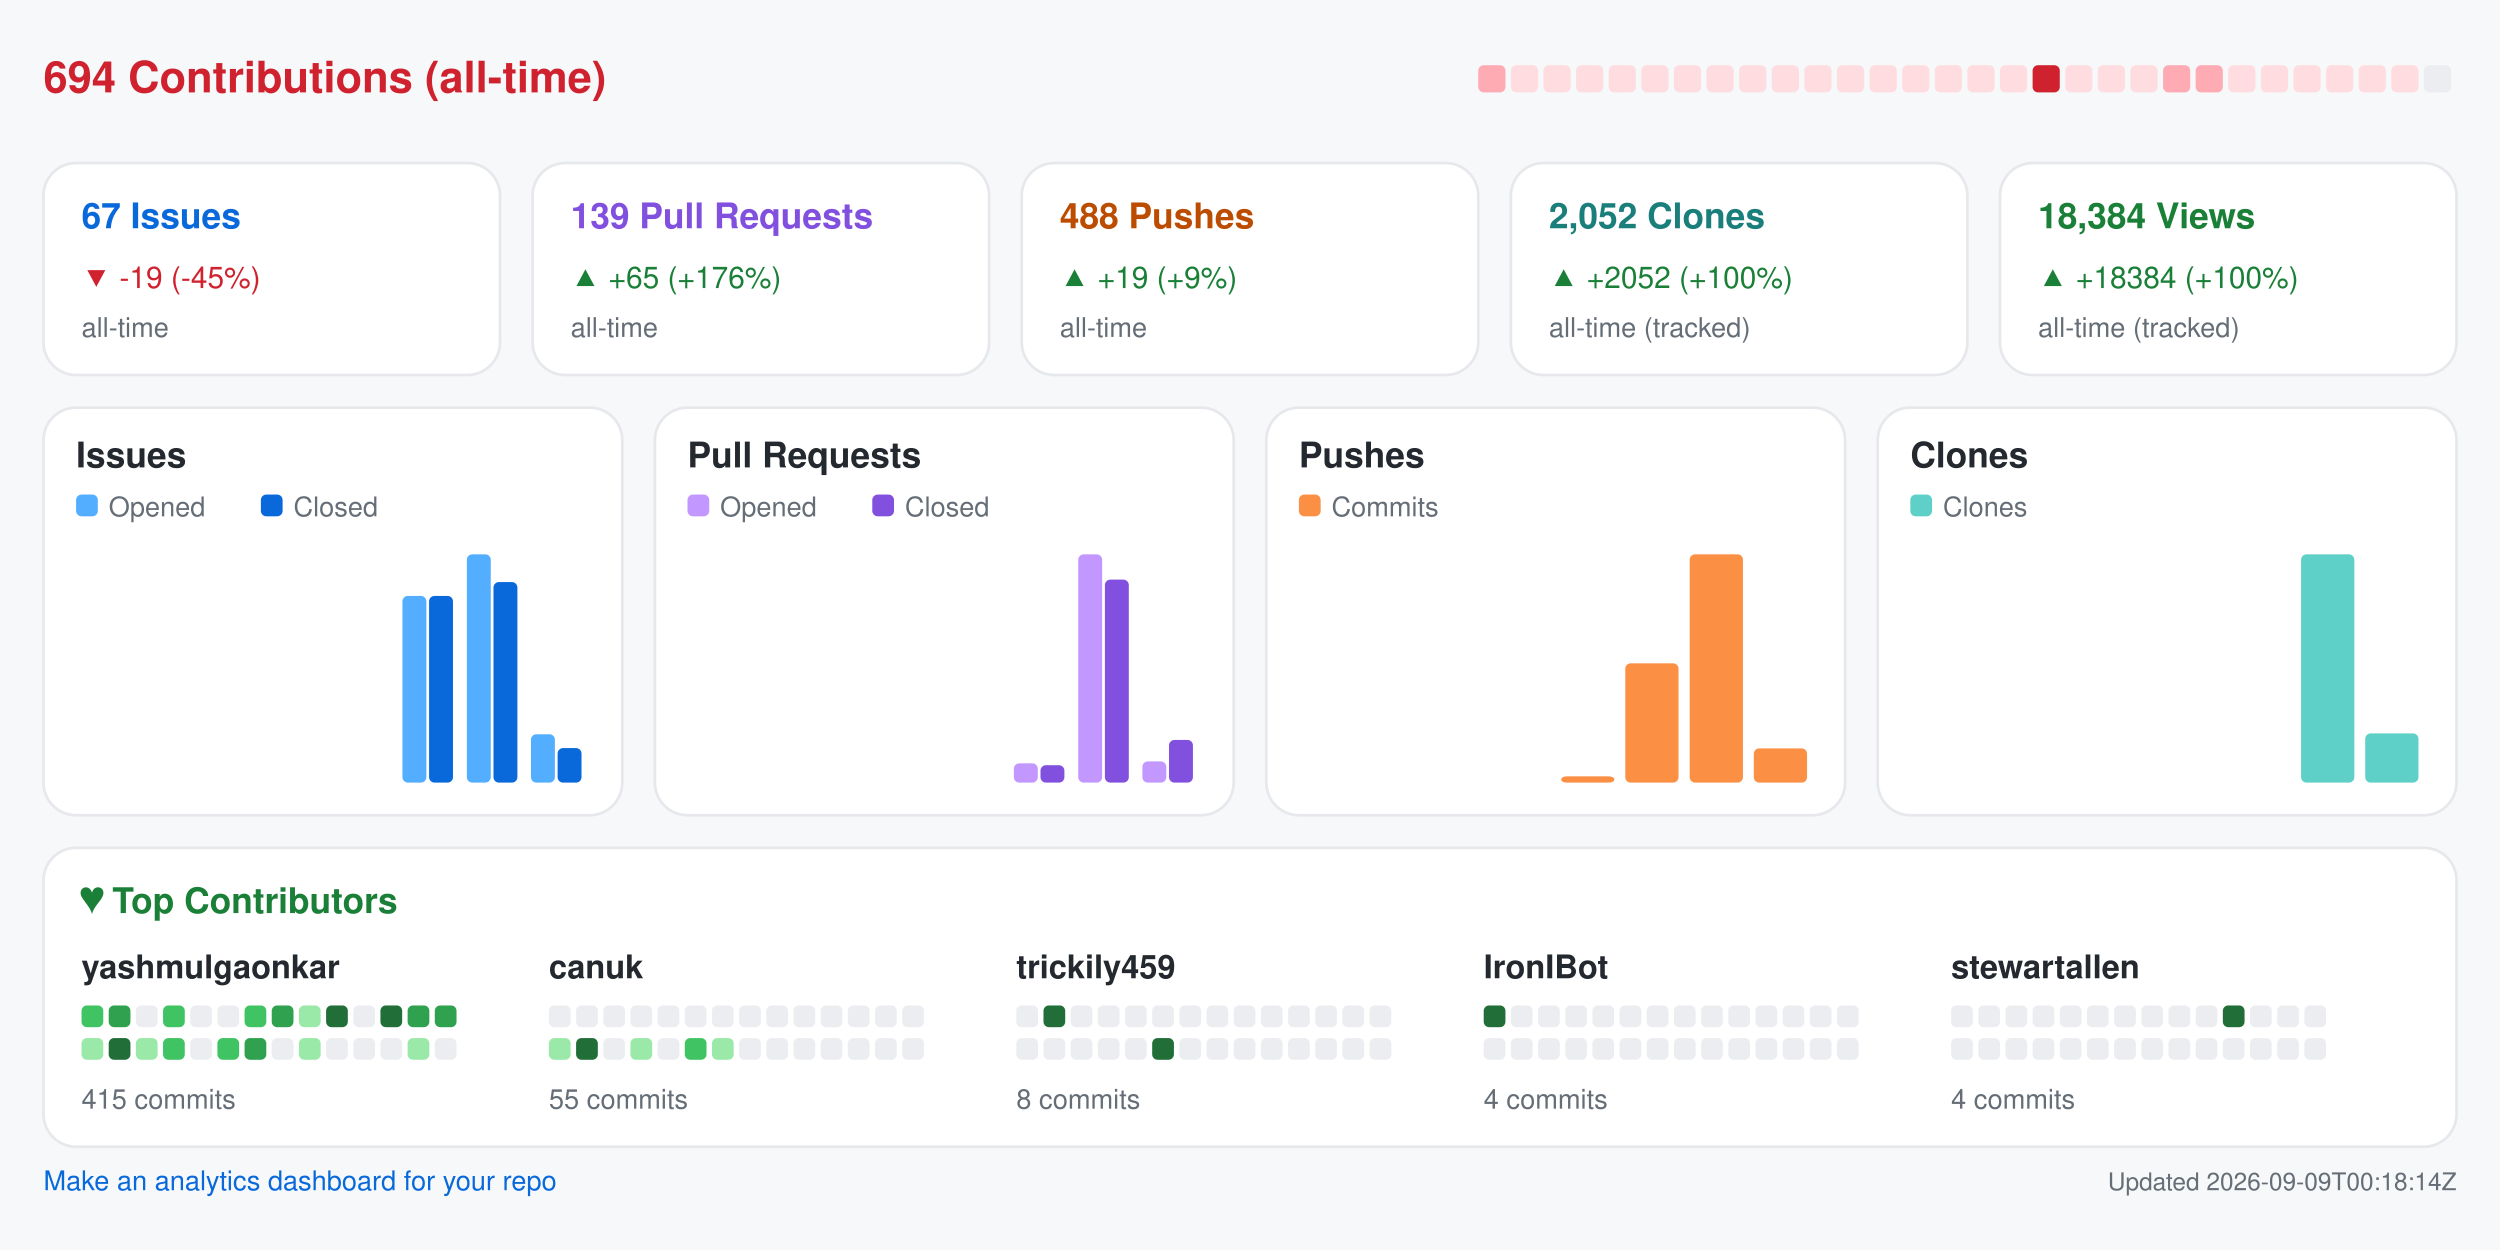
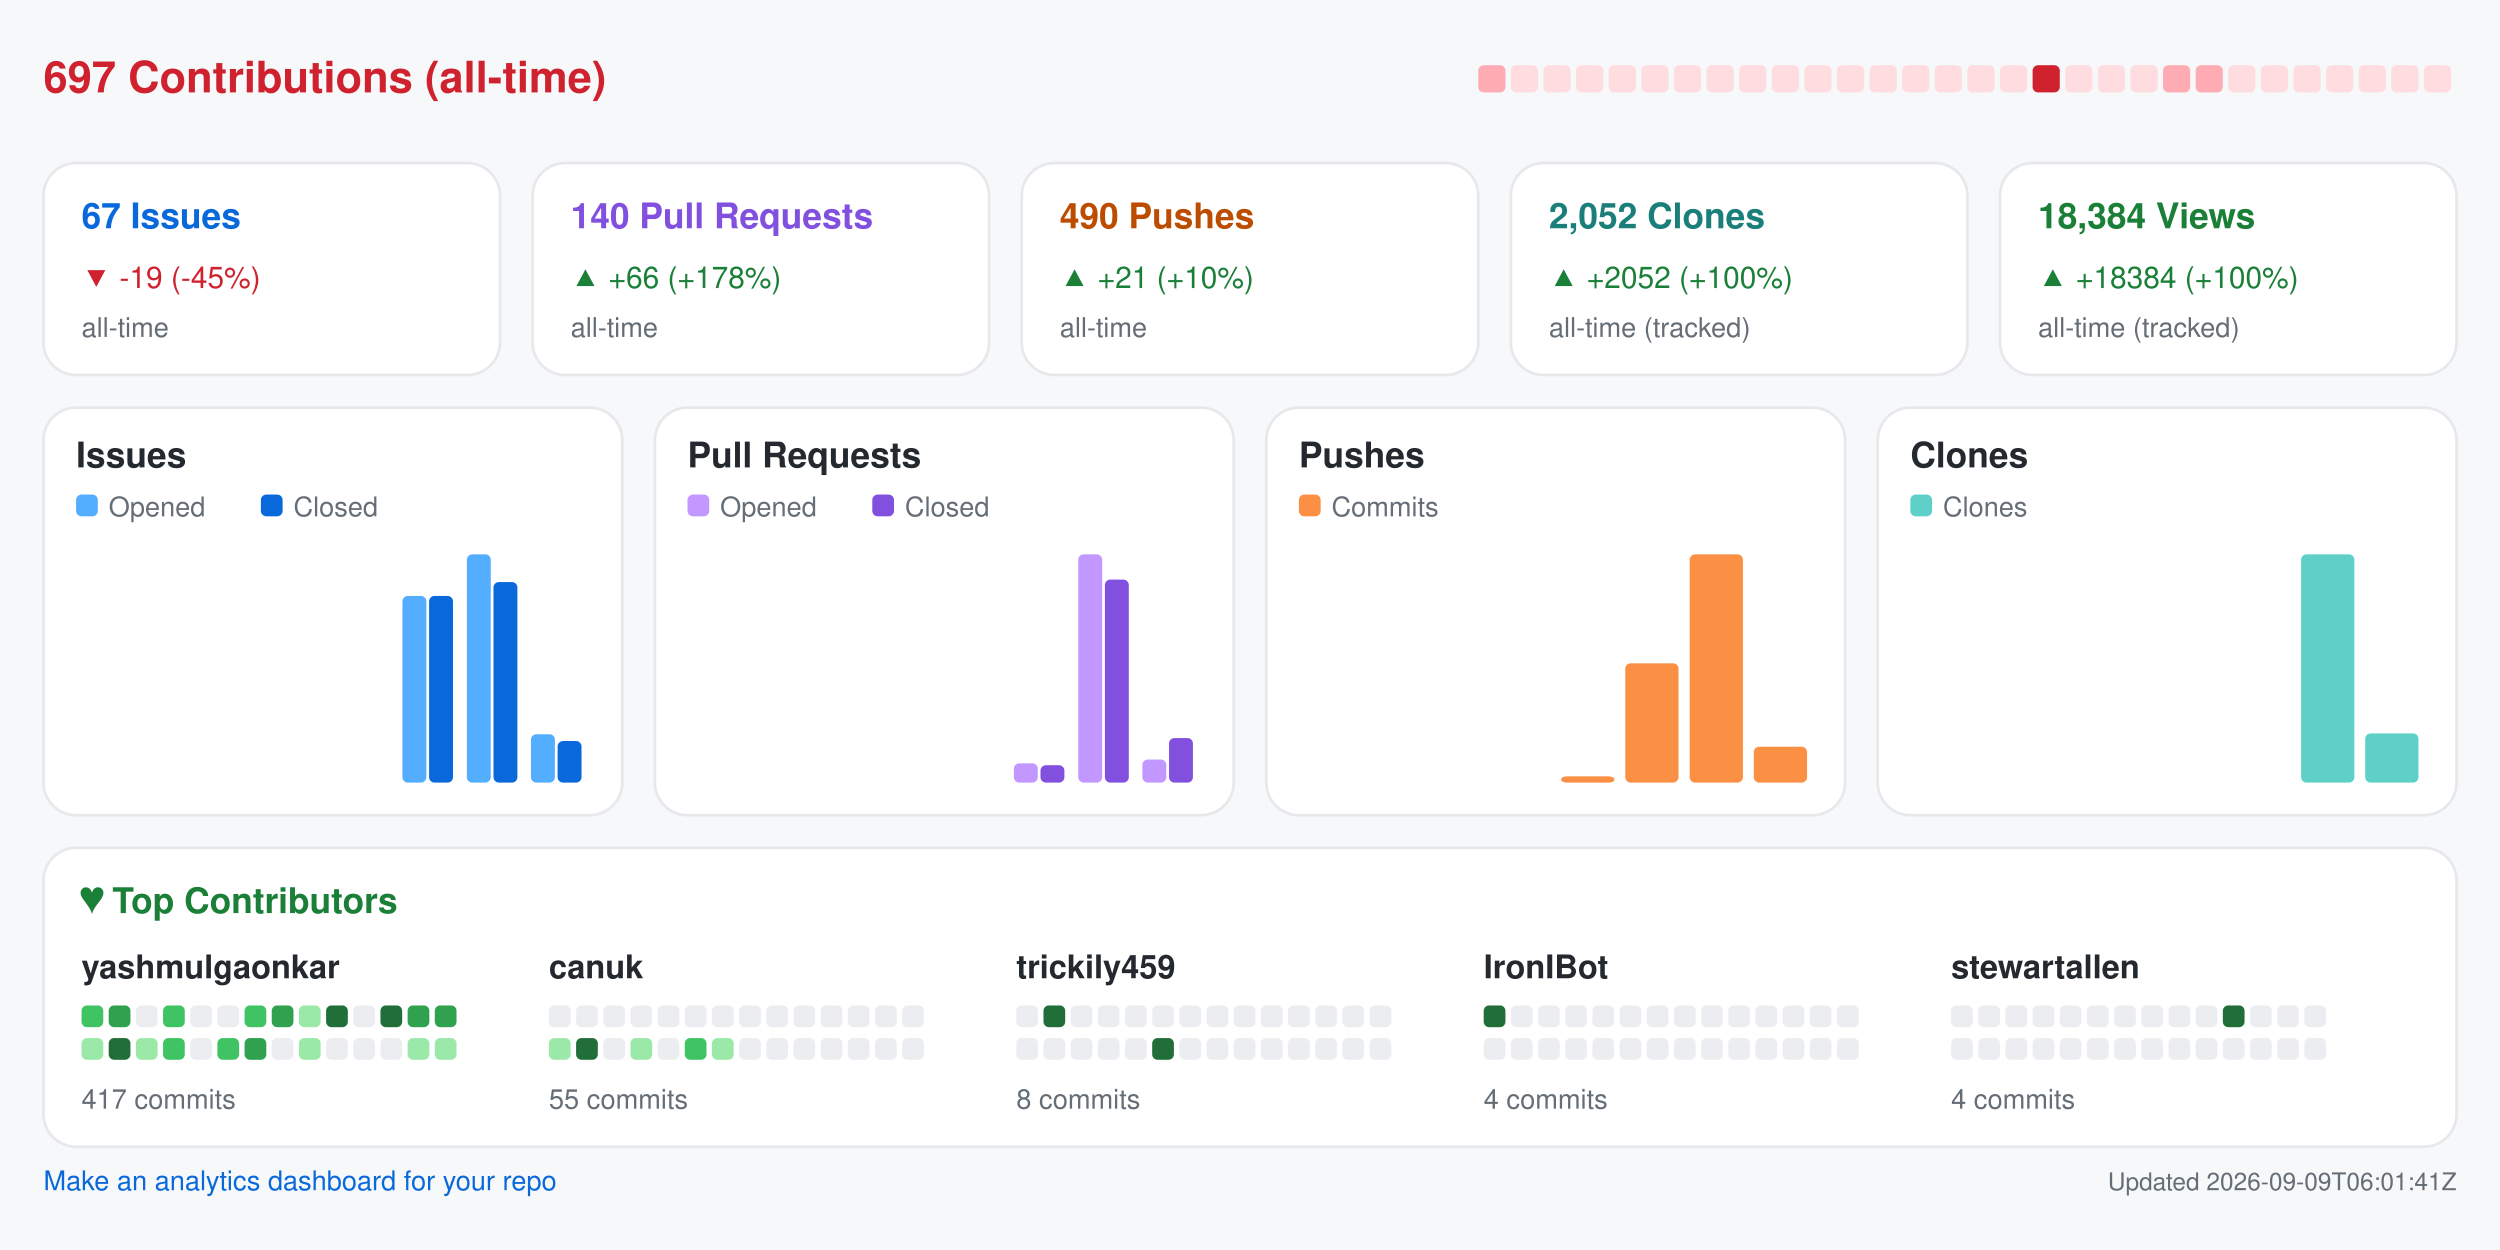
<svg xmlns="http://www.w3.org/2000/svg" width="920" height="460" viewBox="0 0 920 460" role="img" aria-label="Repository analytics for yashmulgaonkar/FlightScnr_Pi">
  <rect x="0.0" y="0.0" width="920.0" height="460.0" rx="0" fill="#f6f8fa" />
-   <text x="16.0" y="34.0" fill="#cf222e" font-size="16" font-family="-apple-system,BlinkMacSystemFont,Segoe UI,Helvetica,Arial,sans-serif" font-weight="600" text-anchor="start">694 Contributions (all-time)</text>
+   <text x="16.0" y="34.0" fill="#cf222e" font-size="16" font-family="-apple-system,BlinkMacSystemFont,Segoe UI,Helvetica,Arial,sans-serif" font-weight="600" text-anchor="start">697 Contributions (all-time)</text>
  <rect x="544.0" y="24.0" width="10.0" height="10.0" rx="2" fill="#ffabb3" />
  <rect x="556.0" y="24.0" width="10.0" height="10.0" rx="2" fill="#ffdce0" />
  <rect x="568.0" y="24.0" width="10.0" height="10.0" rx="2" fill="#ffdce0" />
  <rect x="580.0" y="24.0" width="10.0" height="10.0" rx="2" fill="#ffdce0" />
  <rect x="592.0" y="24.0" width="10.0" height="10.0" rx="2" fill="#ffdce0" />
  <rect x="604.0" y="24.0" width="10.0" height="10.0" rx="2" fill="#ffdce0" />
  <rect x="616.0" y="24.0" width="10.0" height="10.0" rx="2" fill="#ffdce0" />
  <rect x="628.0" y="24.0" width="10.0" height="10.0" rx="2" fill="#ffdce0" />
  <rect x="640.0" y="24.0" width="10.0" height="10.0" rx="2" fill="#ffdce0" />
  <rect x="652.0" y="24.0" width="10.0" height="10.0" rx="2" fill="#ffdce0" />
  <rect x="664.0" y="24.0" width="10.0" height="10.0" rx="2" fill="#ffdce0" />
  <rect x="676.0" y="24.0" width="10.0" height="10.0" rx="2" fill="#ffdce0" />
  <rect x="688.0" y="24.0" width="10.0" height="10.0" rx="2" fill="#ffdce0" />
  <rect x="700.0" y="24.0" width="10.0" height="10.0" rx="2" fill="#ffdce0" />
  <rect x="712.0" y="24.0" width="10.0" height="10.0" rx="2" fill="#ffdce0" />
  <rect x="724.0" y="24.0" width="10.0" height="10.0" rx="2" fill="#ffdce0" />
  <rect x="736.0" y="24.0" width="10.0" height="10.0" rx="2" fill="#ffdce0" />
  <rect x="748.0" y="24.0" width="10.0" height="10.0" rx="2" fill="#cf222e" />
  <rect x="760.0" y="24.0" width="10.0" height="10.0" rx="2" fill="#ffdce0" />
  <rect x="772.0" y="24.0" width="10.0" height="10.0" rx="2" fill="#ffdce0" />
  <rect x="784.0" y="24.0" width="10.0" height="10.0" rx="2" fill="#ffdce0" />
  <rect x="796.0" y="24.0" width="10.0" height="10.0" rx="2" fill="#ffabb3" />
  <rect x="808.0" y="24.0" width="10.0" height="10.0" rx="2" fill="#ffabb3" />
  <rect x="820.0" y="24.0" width="10.0" height="10.0" rx="2" fill="#ffdce0" />
  <rect x="832.0" y="24.0" width="10.0" height="10.0" rx="2" fill="#ffdce0" />
  <rect x="844.0" y="24.0" width="10.0" height="10.0" rx="2" fill="#ffdce0" />
  <rect x="856.0" y="24.0" width="10.0" height="10.0" rx="2" fill="#ffdce0" />
  <rect x="868.0" y="24.0" width="10.0" height="10.0" rx="2" fill="#ffdce0" />
  <rect x="880.0" y="24.0" width="10.0" height="10.0" rx="2" fill="#ffdce0" />
-   <rect x="892.0" y="24.0" width="10.0" height="10.0" rx="2" fill="#ebedf0" />
+   <rect x="892.0" y="24.0" width="10.0" height="10.0" rx="2" fill="#ffdce0" />
  <rect x="16.0" y="60.0" width="168.0" height="78.0" rx="12" fill="#ffffff" stroke="#e6e8eb" />
  <text x="30.0" y="84.0" fill="#0969da" font-size="13" font-family="-apple-system,BlinkMacSystemFont,Segoe UI,Helvetica,Arial,sans-serif" font-weight="600" text-anchor="start">67 Issues</text>
  <text x="30.0" y="106.0" fill="#cf222e" font-size="11" font-family="-apple-system,BlinkMacSystemFont,Segoe UI,Helvetica,Arial,sans-serif" font-weight="400" text-anchor="start">▼ -19 (-45%)</text>
  <text x="30.0" y="124.0" fill="#656d76" font-size="10" font-family="-apple-system,BlinkMacSystemFont,Segoe UI,Helvetica,Arial,sans-serif" font-weight="400" text-anchor="start">all-time</text>
  <rect x="196.0" y="60.0" width="168.0" height="78.0" rx="12" fill="#ffffff" stroke="#e6e8eb" />
-   <text x="210.0" y="84.0" fill="#8250df" font-size="13" font-family="-apple-system,BlinkMacSystemFont,Segoe UI,Helvetica,Arial,sans-serif" font-weight="600" text-anchor="start">139 Pull Requests</text>
-   <text x="210.0" y="106.0" fill="#1a7f37" font-size="11" font-family="-apple-system,BlinkMacSystemFont,Segoe UI,Helvetica,Arial,sans-serif" font-weight="400" text-anchor="start">▲ +65 (+176%)</text>
+   <text x="210.0" y="84.0" fill="#8250df" font-size="13" font-family="-apple-system,BlinkMacSystemFont,Segoe UI,Helvetica,Arial,sans-serif" font-weight="600" text-anchor="start">140 Pull Requests</text>
+   <text x="210.0" y="106.0" fill="#1a7f37" font-size="11" font-family="-apple-system,BlinkMacSystemFont,Segoe UI,Helvetica,Arial,sans-serif" font-weight="400" text-anchor="start">▲ +66 (+178%)</text>
  <text x="210.0" y="124.0" fill="#656d76" font-size="10" font-family="-apple-system,BlinkMacSystemFont,Segoe UI,Helvetica,Arial,sans-serif" font-weight="400" text-anchor="start">all-time</text>
  <rect x="376.0" y="60.0" width="168.0" height="78.0" rx="12" fill="#ffffff" stroke="#e6e8eb" />
-   <text x="390.0" y="84.0" fill="#bc4c00" font-size="13" font-family="-apple-system,BlinkMacSystemFont,Segoe UI,Helvetica,Arial,sans-serif" font-weight="600" text-anchor="start">488 Pushes</text>
-   <text x="390.0" y="106.0" fill="#1a7f37" font-size="11" font-family="-apple-system,BlinkMacSystemFont,Segoe UI,Helvetica,Arial,sans-serif" font-weight="400" text-anchor="start">▲ +19 (+9%)</text>
+   <text x="390.0" y="84.0" fill="#bc4c00" font-size="13" font-family="-apple-system,BlinkMacSystemFont,Segoe UI,Helvetica,Arial,sans-serif" font-weight="600" text-anchor="start">490 Pushes</text>
+   <text x="390.0" y="106.0" fill="#1a7f37" font-size="11" font-family="-apple-system,BlinkMacSystemFont,Segoe UI,Helvetica,Arial,sans-serif" font-weight="400" text-anchor="start">▲ +21 (+10%)</text>
  <text x="390.0" y="124.0" fill="#656d76" font-size="10" font-family="-apple-system,BlinkMacSystemFont,Segoe UI,Helvetica,Arial,sans-serif" font-weight="400" text-anchor="start">all-time</text>
  <rect x="556.0" y="60.0" width="168.0" height="78.0" rx="12" fill="#ffffff" stroke="#e6e8eb" />
  <text x="570.0" y="84.0" fill="#1a7f7a" font-size="13" font-family="-apple-system,BlinkMacSystemFont,Segoe UI,Helvetica,Arial,sans-serif" font-weight="600" text-anchor="start">2,052 Clones</text>
  <text x="570.0" y="106.0" fill="#1a7f37" font-size="11" font-family="-apple-system,BlinkMacSystemFont,Segoe UI,Helvetica,Arial,sans-serif" font-weight="400" text-anchor="start">▲ +2052 (+100%)</text>
  <text x="570.0" y="124.0" fill="#656d76" font-size="10" font-family="-apple-system,BlinkMacSystemFont,Segoe UI,Helvetica,Arial,sans-serif" font-weight="400" text-anchor="start">all-time (tracked)</text>
  <rect x="736.0" y="60.0" width="168.0" height="78.0" rx="12" fill="#ffffff" stroke="#e6e8eb" />
  <text x="750.0" y="84.0" fill="#1a7f37" font-size="13" font-family="-apple-system,BlinkMacSystemFont,Segoe UI,Helvetica,Arial,sans-serif" font-weight="600" text-anchor="start">18,384 Views</text>
  <text x="750.0" y="106.0" fill="#1a7f37" font-size="11" font-family="-apple-system,BlinkMacSystemFont,Segoe UI,Helvetica,Arial,sans-serif" font-weight="400" text-anchor="start">▲ +18384 (+100%)</text>
  <text x="750.0" y="124.0" fill="#656d76" font-size="10" font-family="-apple-system,BlinkMacSystemFont,Segoe UI,Helvetica,Arial,sans-serif" font-weight="400" text-anchor="start">all-time (tracked)</text>
  <rect x="16.0" y="150.0" width="213.0" height="150.0" rx="12" fill="#ffffff" stroke="#e6e8eb" />
  <text x="28.0" y="172.0" fill="#24292f" font-size="13" font-family="-apple-system,BlinkMacSystemFont,Segoe UI,Helvetica,Arial,sans-serif" font-weight="600" text-anchor="start">Issues</text>
  <rect x="28.0" y="182.0" width="8.0" height="8.0" rx="2" fill="#54aeff" />
  <text x="40.0" y="190.0" fill="#656d76" font-size="10" font-family="-apple-system,BlinkMacSystemFont,Segoe UI,Helvetica,Arial,sans-serif" font-weight="400" text-anchor="start">Opened</text>
  <rect x="96.0" y="182.0" width="8.0" height="8.0" rx="2" fill="#0969da" />
  <text x="108.0" y="190.0" fill="#656d76" font-size="10" font-family="-apple-system,BlinkMacSystemFont,Segoe UI,Helvetica,Arial,sans-serif" font-weight="400" text-anchor="start">Closed</text>
  <rect x="30.0" y="288.0" width="8.8" height="0.0" rx="2" fill="#54aeff" />
  <rect x="39.8" y="288.0" width="8.8" height="0.0" rx="2" fill="#0969da" />
  <rect x="53.6" y="288.0" width="8.8" height="0.0" rx="2" fill="#54aeff" />
  <rect x="63.4" y="288.0" width="8.8" height="0.0" rx="2" fill="#0969da" />
  <rect x="77.2" y="288.0" width="8.8" height="0.0" rx="2" fill="#54aeff" />
  <rect x="87.1" y="288.0" width="8.8" height="0.0" rx="2" fill="#0969da" />
  <rect x="100.9" y="288.0" width="8.8" height="0.0" rx="2" fill="#54aeff" />
  <rect x="110.7" y="288.0" width="8.8" height="0.0" rx="2" fill="#0969da" />
  <rect x="124.5" y="288.0" width="8.8" height="0.0" rx="2" fill="#54aeff" />
  <rect x="134.3" y="288.0" width="8.8" height="0.0" rx="2" fill="#0969da" />
  <rect x="148.1" y="219.3" width="8.8" height="68.7" rx="2" fill="#54aeff" />
  <rect x="157.9" y="219.3" width="8.8" height="68.7" rx="2" fill="#0969da" />
  <rect x="171.8" y="204.0" width="8.8" height="84.0" rx="2" fill="#54aeff" />
  <rect x="181.6" y="214.2" width="8.8" height="73.8" rx="2" fill="#0969da" />
  <rect x="195.4" y="270.2" width="8.8" height="17.8" rx="2" fill="#54aeff" />
-   <rect x="205.2" y="275.3" width="8.8" height="12.7" rx="2" fill="#0969da" />
+   <rect x="205.2" y="272.7" width="8.8" height="15.3" rx="2" fill="#0969da" />
  <rect x="241.0" y="150.0" width="213.0" height="150.0" rx="12" fill="#ffffff" stroke="#e6e8eb" />
  <text x="253.0" y="172.0" fill="#24292f" font-size="13" font-family="-apple-system,BlinkMacSystemFont,Segoe UI,Helvetica,Arial,sans-serif" font-weight="600" text-anchor="start">Pull Requests</text>
  <rect x="253.0" y="182.0" width="8.0" height="8.0" rx="2" fill="#c297ff" />
  <text x="265.0" y="190.0" fill="#656d76" font-size="10" font-family="-apple-system,BlinkMacSystemFont,Segoe UI,Helvetica,Arial,sans-serif" font-weight="400" text-anchor="start">Opened</text>
  <rect x="321.0" y="182.0" width="8.0" height="8.0" rx="2" fill="#8250df" />
  <text x="333.0" y="190.0" fill="#656d76" font-size="10" font-family="-apple-system,BlinkMacSystemFont,Segoe UI,Helvetica,Arial,sans-serif" font-weight="400" text-anchor="start">Closed</text>
  <rect x="255.0" y="288.0" width="8.8" height="0.0" rx="2" fill="#c297ff" />
  <rect x="264.8" y="288.0" width="8.8" height="0.0" rx="2" fill="#8250df" />
  <rect x="278.6" y="288.0" width="8.8" height="0.0" rx="2" fill="#c297ff" />
  <rect x="288.4" y="288.0" width="8.8" height="0.0" rx="2" fill="#8250df" />
  <rect x="302.2" y="288.0" width="8.8" height="0.0" rx="2" fill="#c297ff" />
  <rect x="312.1" y="288.0" width="8.8" height="0.0" rx="2" fill="#8250df" />
  <rect x="325.9" y="288.0" width="8.8" height="0.0" rx="2" fill="#c297ff" />
  <rect x="335.7" y="288.0" width="8.8" height="0.0" rx="2" fill="#8250df" />
  <rect x="349.5" y="288.0" width="8.8" height="0.0" rx="2" fill="#c297ff" />
  <rect x="359.3" y="288.0" width="8.8" height="0.0" rx="2" fill="#8250df" />
  <rect x="373.1" y="280.9" width="8.8" height="7.1" rx="2" fill="#c297ff" />
  <rect x="382.9" y="281.6" width="8.8" height="6.4" rx="2" fill="#8250df" />
  <rect x="396.8" y="204.0" width="8.8" height="84.0" rx="2" fill="#c297ff" />
  <rect x="406.6" y="213.3" width="8.8" height="74.7" rx="2" fill="#8250df" />
-   <rect x="420.4" y="280.2" width="8.8" height="7.8" rx="2" fill="#c297ff" />
-   <rect x="430.2" y="272.3" width="8.8" height="15.7" rx="2" fill="#8250df" />
+   <rect x="420.4" y="279.5" width="8.8" height="8.5" rx="2" fill="#c297ff" />
+   <rect x="430.2" y="271.6" width="8.8" height="16.4" rx="2" fill="#8250df" />
  <rect x="466.0" y="150.0" width="213.0" height="150.0" rx="12" fill="#ffffff" stroke="#e6e8eb" />
  <text x="478.0" y="172.0" fill="#24292f" font-size="13" font-family="-apple-system,BlinkMacSystemFont,Segoe UI,Helvetica,Arial,sans-serif" font-weight="600" text-anchor="start">Pushes</text>
  <rect x="478.0" y="182.0" width="8.0" height="8.0" rx="2" fill="#fb8f44" />
  <text x="490.0" y="190.0" fill="#656d76" font-size="10" font-family="-apple-system,BlinkMacSystemFont,Segoe UI,Helvetica,Arial,sans-serif" font-weight="400" text-anchor="start">Commits</text>
  <rect x="480.0" y="288.0" width="19.6" height="0.0" rx="2" fill="#fb8f44" />
  <rect x="503.6" y="288.0" width="19.6" height="0.0" rx="2" fill="#fb8f44" />
  <rect x="527.2" y="288.0" width="19.6" height="0.0" rx="2" fill="#fb8f44" />
  <rect x="550.9" y="288.0" width="19.6" height="0.0" rx="2" fill="#fb8f44" />
  <rect x="574.5" y="285.7" width="19.6" height="2.3" rx="2" fill="#fb8f44" />
  <rect x="598.1" y="244.1" width="19.6" height="43.9" rx="2" fill="#fb8f44" />
  <rect x="621.8" y="204.0" width="19.6" height="84.0" rx="2" fill="#fb8f44" />
-   <rect x="645.4" y="275.4" width="19.6" height="12.6" rx="2" fill="#fb8f44" />
+   <rect x="645.4" y="274.8" width="19.6" height="13.2" rx="2" fill="#fb8f44" />
  <rect x="691.0" y="150.0" width="213.0" height="150.0" rx="12" fill="#ffffff" stroke="#e6e8eb" />
  <text x="703.0" y="172.0" fill="#24292f" font-size="13" font-family="-apple-system,BlinkMacSystemFont,Segoe UI,Helvetica,Arial,sans-serif" font-weight="600" text-anchor="start">Clones</text>
  <rect x="703.0" y="182.0" width="8.0" height="8.0" rx="2" fill="#5fd0c8" />
  <text x="715.0" y="190.0" fill="#656d76" font-size="10" font-family="-apple-system,BlinkMacSystemFont,Segoe UI,Helvetica,Arial,sans-serif" font-weight="400" text-anchor="start">Clones</text>
  <rect x="705.0" y="288.0" width="19.6" height="0.0" rx="2" fill="#5fd0c8" />
  <rect x="728.6" y="288.0" width="19.6" height="0.0" rx="2" fill="#5fd0c8" />
  <rect x="752.2" y="288.0" width="19.6" height="0.0" rx="2" fill="#5fd0c8" />
  <rect x="775.9" y="288.0" width="19.6" height="0.0" rx="2" fill="#5fd0c8" />
  <rect x="799.5" y="288.0" width="19.6" height="0.0" rx="2" fill="#5fd0c8" />
  <rect x="823.1" y="288.0" width="19.6" height="0.0" rx="2" fill="#5fd0c8" />
  <rect x="846.8" y="204.0" width="19.6" height="84.0" rx="2" fill="#5fd0c8" />
  <rect x="870.4" y="269.9" width="19.6" height="18.1" rx="2" fill="#5fd0c8" />
  <rect x="16.0" y="312.0" width="888.0" height="110.0" rx="12" fill="#ffffff" stroke="#e6e8eb" />
  <text x="30.0" y="336.0" fill="#1a7f37" font-size="13" font-family="-apple-system,BlinkMacSystemFont,Segoe UI,Helvetica,Arial,sans-serif" font-weight="600" text-anchor="start">♥  Top Contributors</text>
  <text x="30.0" y="360.0" fill="#24292f" font-size="12" font-family="-apple-system,BlinkMacSystemFont,Segoe UI,Helvetica,Arial,sans-serif" font-weight="600" text-anchor="start">yashmulgaonkar</text>
  <rect x="30.0" y="370.0" width="8.0" height="8.0" rx="2" fill="#40c463" />
  <rect x="40.0" y="370.0" width="8.0" height="8.0" rx="2" fill="#30a14e" />
  <rect x="50.0" y="370.0" width="8.0" height="8.0" rx="2" fill="#ebedf0" />
  <rect x="60.0" y="370.0" width="8.0" height="8.0" rx="2" fill="#40c463" />
  <rect x="70.0" y="370.0" width="8.0" height="8.0" rx="2" fill="#ebedf0" />
  <rect x="80.0" y="370.0" width="8.0" height="8.0" rx="2" fill="#ebedf0" />
  <rect x="90.0" y="370.0" width="8.0" height="8.0" rx="2" fill="#40c463" />
  <rect x="100.0" y="370.0" width="8.0" height="8.0" rx="2" fill="#30a14e" />
  <rect x="110.0" y="370.0" width="8.0" height="8.0" rx="2" fill="#9be9a8" />
  <rect x="120.0" y="370.0" width="8.0" height="8.0" rx="2" fill="#216e39" />
  <rect x="130.0" y="370.0" width="8.0" height="8.0" rx="2" fill="#ebedf0" />
  <rect x="140.0" y="370.0" width="8.0" height="8.0" rx="2" fill="#216e39" />
  <rect x="150.0" y="370.0" width="8.0" height="8.0" rx="2" fill="#30a14e" />
  <rect x="160.0" y="370.0" width="8.0" height="8.0" rx="2" fill="#30a14e" />
  <rect x="30.0" y="382.0" width="8.0" height="8.0" rx="2" fill="#9be9a8" />
  <rect x="40.0" y="382.0" width="8.0" height="8.0" rx="2" fill="#216e39" />
  <rect x="50.0" y="382.0" width="8.0" height="8.0" rx="2" fill="#9be9a8" />
  <rect x="60.0" y="382.0" width="8.0" height="8.0" rx="2" fill="#40c463" />
  <rect x="70.0" y="382.0" width="8.0" height="8.0" rx="2" fill="#ebedf0" />
  <rect x="80.0" y="382.0" width="8.0" height="8.0" rx="2" fill="#40c463" />
  <rect x="90.0" y="382.0" width="8.0" height="8.0" rx="2" fill="#30a14e" />
  <rect x="100.0" y="382.0" width="8.0" height="8.0" rx="2" fill="#ebedf0" />
  <rect x="110.0" y="382.0" width="8.0" height="8.0" rx="2" fill="#9be9a8" />
  <rect x="120.0" y="382.0" width="8.0" height="8.0" rx="2" fill="#ebedf0" />
  <rect x="130.0" y="382.0" width="8.0" height="8.0" rx="2" fill="#ebedf0" />
  <rect x="140.0" y="382.0" width="8.0" height="8.0" rx="2" fill="#ebedf0" />
  <rect x="150.0" y="382.0" width="8.0" height="8.0" rx="2" fill="#9be9a8" />
-   <rect x="160.0" y="382.0" width="8.0" height="8.0" rx="2" fill="#ebedf0" />
-   <text x="30.0" y="408.0" fill="#656d76" font-size="10" font-family="-apple-system,BlinkMacSystemFont,Segoe UI,Helvetica,Arial,sans-serif" font-weight="400" text-anchor="start">415 commits</text>
+   <rect x="160.0" y="382.0" width="8.0" height="8.0" rx="2" fill="#9be9a8" />
+   <text x="30.0" y="408.0" fill="#656d76" font-size="10" font-family="-apple-system,BlinkMacSystemFont,Segoe UI,Helvetica,Arial,sans-serif" font-weight="400" text-anchor="start">417 commits</text>
  <text x="202.0" y="360.0" fill="#24292f" font-size="12" font-family="-apple-system,BlinkMacSystemFont,Segoe UI,Helvetica,Arial,sans-serif" font-weight="600" text-anchor="start">canuk</text>
  <rect x="202.0" y="370.0" width="8.0" height="8.0" rx="2" fill="#ebedf0" />
  <rect x="212.0" y="370.0" width="8.0" height="8.0" rx="2" fill="#ebedf0" />
  <rect x="222.0" y="370.0" width="8.0" height="8.0" rx="2" fill="#ebedf0" />
  <rect x="232.0" y="370.0" width="8.0" height="8.0" rx="2" fill="#ebedf0" />
  <rect x="242.0" y="370.0" width="8.0" height="8.0" rx="2" fill="#ebedf0" />
  <rect x="252.0" y="370.0" width="8.0" height="8.0" rx="2" fill="#ebedf0" />
  <rect x="262.0" y="370.0" width="8.0" height="8.0" rx="2" fill="#ebedf0" />
  <rect x="272.0" y="370.0" width="8.0" height="8.0" rx="2" fill="#ebedf0" />
  <rect x="282.0" y="370.0" width="8.0" height="8.0" rx="2" fill="#ebedf0" />
  <rect x="292.0" y="370.0" width="8.0" height="8.0" rx="2" fill="#ebedf0" />
  <rect x="302.0" y="370.0" width="8.0" height="8.0" rx="2" fill="#ebedf0" />
  <rect x="312.0" y="370.0" width="8.0" height="8.0" rx="2" fill="#ebedf0" />
  <rect x="322.0" y="370.0" width="8.0" height="8.0" rx="2" fill="#ebedf0" />
  <rect x="332.0" y="370.0" width="8.0" height="8.0" rx="2" fill="#ebedf0" />
  <rect x="202.0" y="382.0" width="8.0" height="8.0" rx="2" fill="#9be9a8" />
  <rect x="212.0" y="382.0" width="8.0" height="8.0" rx="2" fill="#216e39" />
  <rect x="222.0" y="382.0" width="8.0" height="8.0" rx="2" fill="#ebedf0" />
  <rect x="232.0" y="382.0" width="8.0" height="8.0" rx="2" fill="#9be9a8" />
  <rect x="242.0" y="382.0" width="8.0" height="8.0" rx="2" fill="#ebedf0" />
  <rect x="252.0" y="382.0" width="8.0" height="8.0" rx="2" fill="#40c463" />
  <rect x="262.0" y="382.0" width="8.0" height="8.0" rx="2" fill="#9be9a8" />
  <rect x="272.0" y="382.0" width="8.0" height="8.0" rx="2" fill="#ebedf0" />
  <rect x="282.0" y="382.0" width="8.0" height="8.0" rx="2" fill="#ebedf0" />
  <rect x="292.0" y="382.0" width="8.0" height="8.0" rx="2" fill="#ebedf0" />
  <rect x="302.0" y="382.0" width="8.0" height="8.0" rx="2" fill="#ebedf0" />
  <rect x="312.0" y="382.0" width="8.0" height="8.0" rx="2" fill="#ebedf0" />
  <rect x="322.0" y="382.0" width="8.0" height="8.0" rx="2" fill="#ebedf0" />
  <rect x="332.0" y="382.0" width="8.0" height="8.0" rx="2" fill="#ebedf0" />
  <text x="202.0" y="408.0" fill="#656d76" font-size="10" font-family="-apple-system,BlinkMacSystemFont,Segoe UI,Helvetica,Arial,sans-serif" font-weight="400" text-anchor="start">55 commits</text>
  <text x="374.0" y="360.0" fill="#24292f" font-size="12" font-family="-apple-system,BlinkMacSystemFont,Segoe UI,Helvetica,Arial,sans-serif" font-weight="600" text-anchor="start">trickily459</text>
  <rect x="374.0" y="370.0" width="8.0" height="8.0" rx="2" fill="#ebedf0" />
  <rect x="384.0" y="370.0" width="8.0" height="8.0" rx="2" fill="#216e39" />
  <rect x="394.0" y="370.0" width="8.0" height="8.0" rx="2" fill="#ebedf0" />
  <rect x="404.0" y="370.0" width="8.0" height="8.0" rx="2" fill="#ebedf0" />
  <rect x="414.0" y="370.0" width="8.0" height="8.0" rx="2" fill="#ebedf0" />
  <rect x="424.0" y="370.0" width="8.0" height="8.0" rx="2" fill="#ebedf0" />
  <rect x="434.0" y="370.0" width="8.0" height="8.0" rx="2" fill="#ebedf0" />
  <rect x="444.0" y="370.0" width="8.0" height="8.0" rx="2" fill="#ebedf0" />
  <rect x="454.0" y="370.0" width="8.0" height="8.0" rx="2" fill="#ebedf0" />
  <rect x="464.0" y="370.0" width="8.0" height="8.0" rx="2" fill="#ebedf0" />
  <rect x="474.0" y="370.0" width="8.0" height="8.0" rx="2" fill="#ebedf0" />
  <rect x="484.0" y="370.0" width="8.0" height="8.0" rx="2" fill="#ebedf0" />
  <rect x="494.0" y="370.0" width="8.0" height="8.0" rx="2" fill="#ebedf0" />
  <rect x="504.0" y="370.0" width="8.0" height="8.0" rx="2" fill="#ebedf0" />
  <rect x="374.0" y="382.0" width="8.0" height="8.0" rx="2" fill="#ebedf0" />
  <rect x="384.0" y="382.0" width="8.0" height="8.0" rx="2" fill="#ebedf0" />
  <rect x="394.0" y="382.0" width="8.0" height="8.0" rx="2" fill="#ebedf0" />
  <rect x="404.0" y="382.0" width="8.0" height="8.0" rx="2" fill="#ebedf0" />
  <rect x="414.0" y="382.0" width="8.0" height="8.0" rx="2" fill="#ebedf0" />
  <rect x="424.0" y="382.0" width="8.0" height="8.0" rx="2" fill="#216e39" />
  <rect x="434.0" y="382.0" width="8.0" height="8.0" rx="2" fill="#ebedf0" />
  <rect x="444.0" y="382.0" width="8.0" height="8.0" rx="2" fill="#ebedf0" />
  <rect x="454.0" y="382.0" width="8.0" height="8.0" rx="2" fill="#ebedf0" />
  <rect x="464.0" y="382.0" width="8.0" height="8.0" rx="2" fill="#ebedf0" />
  <rect x="474.0" y="382.0" width="8.0" height="8.0" rx="2" fill="#ebedf0" />
  <rect x="484.0" y="382.0" width="8.0" height="8.0" rx="2" fill="#ebedf0" />
  <rect x="494.0" y="382.0" width="8.0" height="8.0" rx="2" fill="#ebedf0" />
  <rect x="504.0" y="382.0" width="8.0" height="8.0" rx="2" fill="#ebedf0" />
  <text x="374.0" y="408.0" fill="#656d76" font-size="10" font-family="-apple-system,BlinkMacSystemFont,Segoe UI,Helvetica,Arial,sans-serif" font-weight="400" text-anchor="start">8 commits</text>
  <text x="546.0" y="360.0" fill="#24292f" font-size="12" font-family="-apple-system,BlinkMacSystemFont,Segoe UI,Helvetica,Arial,sans-serif" font-weight="600" text-anchor="start">IronIBot</text>
  <rect x="546.0" y="370.0" width="8.0" height="8.0" rx="2" fill="#216e39" />
  <rect x="556.0" y="370.0" width="8.0" height="8.0" rx="2" fill="#ebedf0" />
  <rect x="566.0" y="370.0" width="8.0" height="8.0" rx="2" fill="#ebedf0" />
  <rect x="576.0" y="370.0" width="8.0" height="8.0" rx="2" fill="#ebedf0" />
  <rect x="586.0" y="370.0" width="8.0" height="8.0" rx="2" fill="#ebedf0" />
  <rect x="596.0" y="370.0" width="8.0" height="8.0" rx="2" fill="#ebedf0" />
  <rect x="606.0" y="370.0" width="8.0" height="8.0" rx="2" fill="#ebedf0" />
  <rect x="616.0" y="370.0" width="8.0" height="8.0" rx="2" fill="#ebedf0" />
  <rect x="626.0" y="370.0" width="8.0" height="8.0" rx="2" fill="#ebedf0" />
  <rect x="636.0" y="370.0" width="8.0" height="8.0" rx="2" fill="#ebedf0" />
  <rect x="646.0" y="370.0" width="8.0" height="8.0" rx="2" fill="#ebedf0" />
  <rect x="656.0" y="370.0" width="8.0" height="8.0" rx="2" fill="#ebedf0" />
  <rect x="666.0" y="370.0" width="8.0" height="8.0" rx="2" fill="#ebedf0" />
  <rect x="676.0" y="370.0" width="8.0" height="8.0" rx="2" fill="#ebedf0" />
  <rect x="546.0" y="382.0" width="8.0" height="8.0" rx="2" fill="#ebedf0" />
  <rect x="556.0" y="382.0" width="8.0" height="8.0" rx="2" fill="#ebedf0" />
  <rect x="566.0" y="382.0" width="8.0" height="8.0" rx="2" fill="#ebedf0" />
  <rect x="576.0" y="382.0" width="8.0" height="8.0" rx="2" fill="#ebedf0" />
  <rect x="586.0" y="382.0" width="8.0" height="8.0" rx="2" fill="#ebedf0" />
  <rect x="596.0" y="382.0" width="8.0" height="8.0" rx="2" fill="#ebedf0" />
  <rect x="606.0" y="382.0" width="8.0" height="8.0" rx="2" fill="#ebedf0" />
  <rect x="616.0" y="382.0" width="8.0" height="8.0" rx="2" fill="#ebedf0" />
  <rect x="626.0" y="382.0" width="8.0" height="8.0" rx="2" fill="#ebedf0" />
  <rect x="636.0" y="382.0" width="8.0" height="8.0" rx="2" fill="#ebedf0" />
  <rect x="646.0" y="382.0" width="8.0" height="8.0" rx="2" fill="#ebedf0" />
  <rect x="656.0" y="382.0" width="8.0" height="8.0" rx="2" fill="#ebedf0" />
  <rect x="666.0" y="382.0" width="8.0" height="8.0" rx="2" fill="#ebedf0" />
  <rect x="676.0" y="382.0" width="8.0" height="8.0" rx="2" fill="#ebedf0" />
  <text x="546.0" y="408.0" fill="#656d76" font-size="10" font-family="-apple-system,BlinkMacSystemFont,Segoe UI,Helvetica,Arial,sans-serif" font-weight="400" text-anchor="start">4 commits</text>
  <text x="718.0" y="360.0" fill="#24292f" font-size="12" font-family="-apple-system,BlinkMacSystemFont,Segoe UI,Helvetica,Arial,sans-serif" font-weight="600" text-anchor="start">stewartallen</text>
  <rect x="718.0" y="370.0" width="8.0" height="8.0" rx="2" fill="#ebedf0" />
  <rect x="728.0" y="370.0" width="8.0" height="8.0" rx="2" fill="#ebedf0" />
  <rect x="738.0" y="370.0" width="8.0" height="8.0" rx="2" fill="#ebedf0" />
  <rect x="748.0" y="370.0" width="8.0" height="8.0" rx="2" fill="#ebedf0" />
  <rect x="758.0" y="370.0" width="8.0" height="8.0" rx="2" fill="#ebedf0" />
  <rect x="768.0" y="370.0" width="8.0" height="8.0" rx="2" fill="#ebedf0" />
  <rect x="778.0" y="370.0" width="8.0" height="8.0" rx="2" fill="#ebedf0" />
  <rect x="788.0" y="370.0" width="8.0" height="8.0" rx="2" fill="#ebedf0" />
  <rect x="798.0" y="370.0" width="8.0" height="8.0" rx="2" fill="#ebedf0" />
  <rect x="808.0" y="370.0" width="8.0" height="8.0" rx="2" fill="#ebedf0" />
  <rect x="818.0" y="370.0" width="8.0" height="8.0" rx="2" fill="#216e39" />
  <rect x="828.0" y="370.0" width="8.0" height="8.0" rx="2" fill="#ebedf0" />
  <rect x="838.0" y="370.0" width="8.0" height="8.0" rx="2" fill="#ebedf0" />
  <rect x="848.0" y="370.0" width="8.0" height="8.0" rx="2" fill="#ebedf0" />
  <rect x="718.0" y="382.0" width="8.0" height="8.0" rx="2" fill="#ebedf0" />
  <rect x="728.0" y="382.0" width="8.0" height="8.0" rx="2" fill="#ebedf0" />
  <rect x="738.0" y="382.0" width="8.0" height="8.0" rx="2" fill="#ebedf0" />
  <rect x="748.0" y="382.0" width="8.0" height="8.0" rx="2" fill="#ebedf0" />
  <rect x="758.0" y="382.0" width="8.0" height="8.0" rx="2" fill="#ebedf0" />
  <rect x="768.0" y="382.0" width="8.0" height="8.0" rx="2" fill="#ebedf0" />
  <rect x="778.0" y="382.0" width="8.0" height="8.0" rx="2" fill="#ebedf0" />
  <rect x="788.0" y="382.0" width="8.0" height="8.0" rx="2" fill="#ebedf0" />
  <rect x="798.0" y="382.0" width="8.0" height="8.0" rx="2" fill="#ebedf0" />
  <rect x="808.0" y="382.0" width="8.0" height="8.0" rx="2" fill="#ebedf0" />
  <rect x="818.0" y="382.0" width="8.0" height="8.0" rx="2" fill="#ebedf0" />
  <rect x="828.0" y="382.0" width="8.0" height="8.0" rx="2" fill="#ebedf0" />
  <rect x="838.0" y="382.0" width="8.0" height="8.0" rx="2" fill="#ebedf0" />
  <rect x="848.0" y="382.0" width="8.0" height="8.0" rx="2" fill="#ebedf0" />
  <text x="718.0" y="408.0" fill="#656d76" font-size="10" font-family="-apple-system,BlinkMacSystemFont,Segoe UI,Helvetica,Arial,sans-serif" font-weight="400" text-anchor="start">4 commits</text>
  <a href="https://github.com/yashmulgaonkar/repo-analytics" target="_blank" rel="noopener noreferrer">
    <text x="16.0" y="438.0" fill="#0969da" font-size="10" font-family="-apple-system,BlinkMacSystemFont,Segoe UI,Helvetica,Arial,sans-serif" font-weight="400" text-anchor="start">Make an analytics dashboard for your repo</text>
  </a>
-   <text x="904.0" y="438.0" fill="#656d76" font-size="9" font-family="-apple-system,BlinkMacSystemFont,Segoe UI,Helvetica,Arial,sans-serif" font-weight="400" text-anchor="end">Updated 2026-09-09T00:18:14Z</text>
+   <text x="904.0" y="438.0" fill="#656d76" font-size="9" font-family="-apple-system,BlinkMacSystemFont,Segoe UI,Helvetica,Arial,sans-serif" font-weight="400" text-anchor="end">Updated 2026-09-09T06:01:41Z</text>
</svg>
